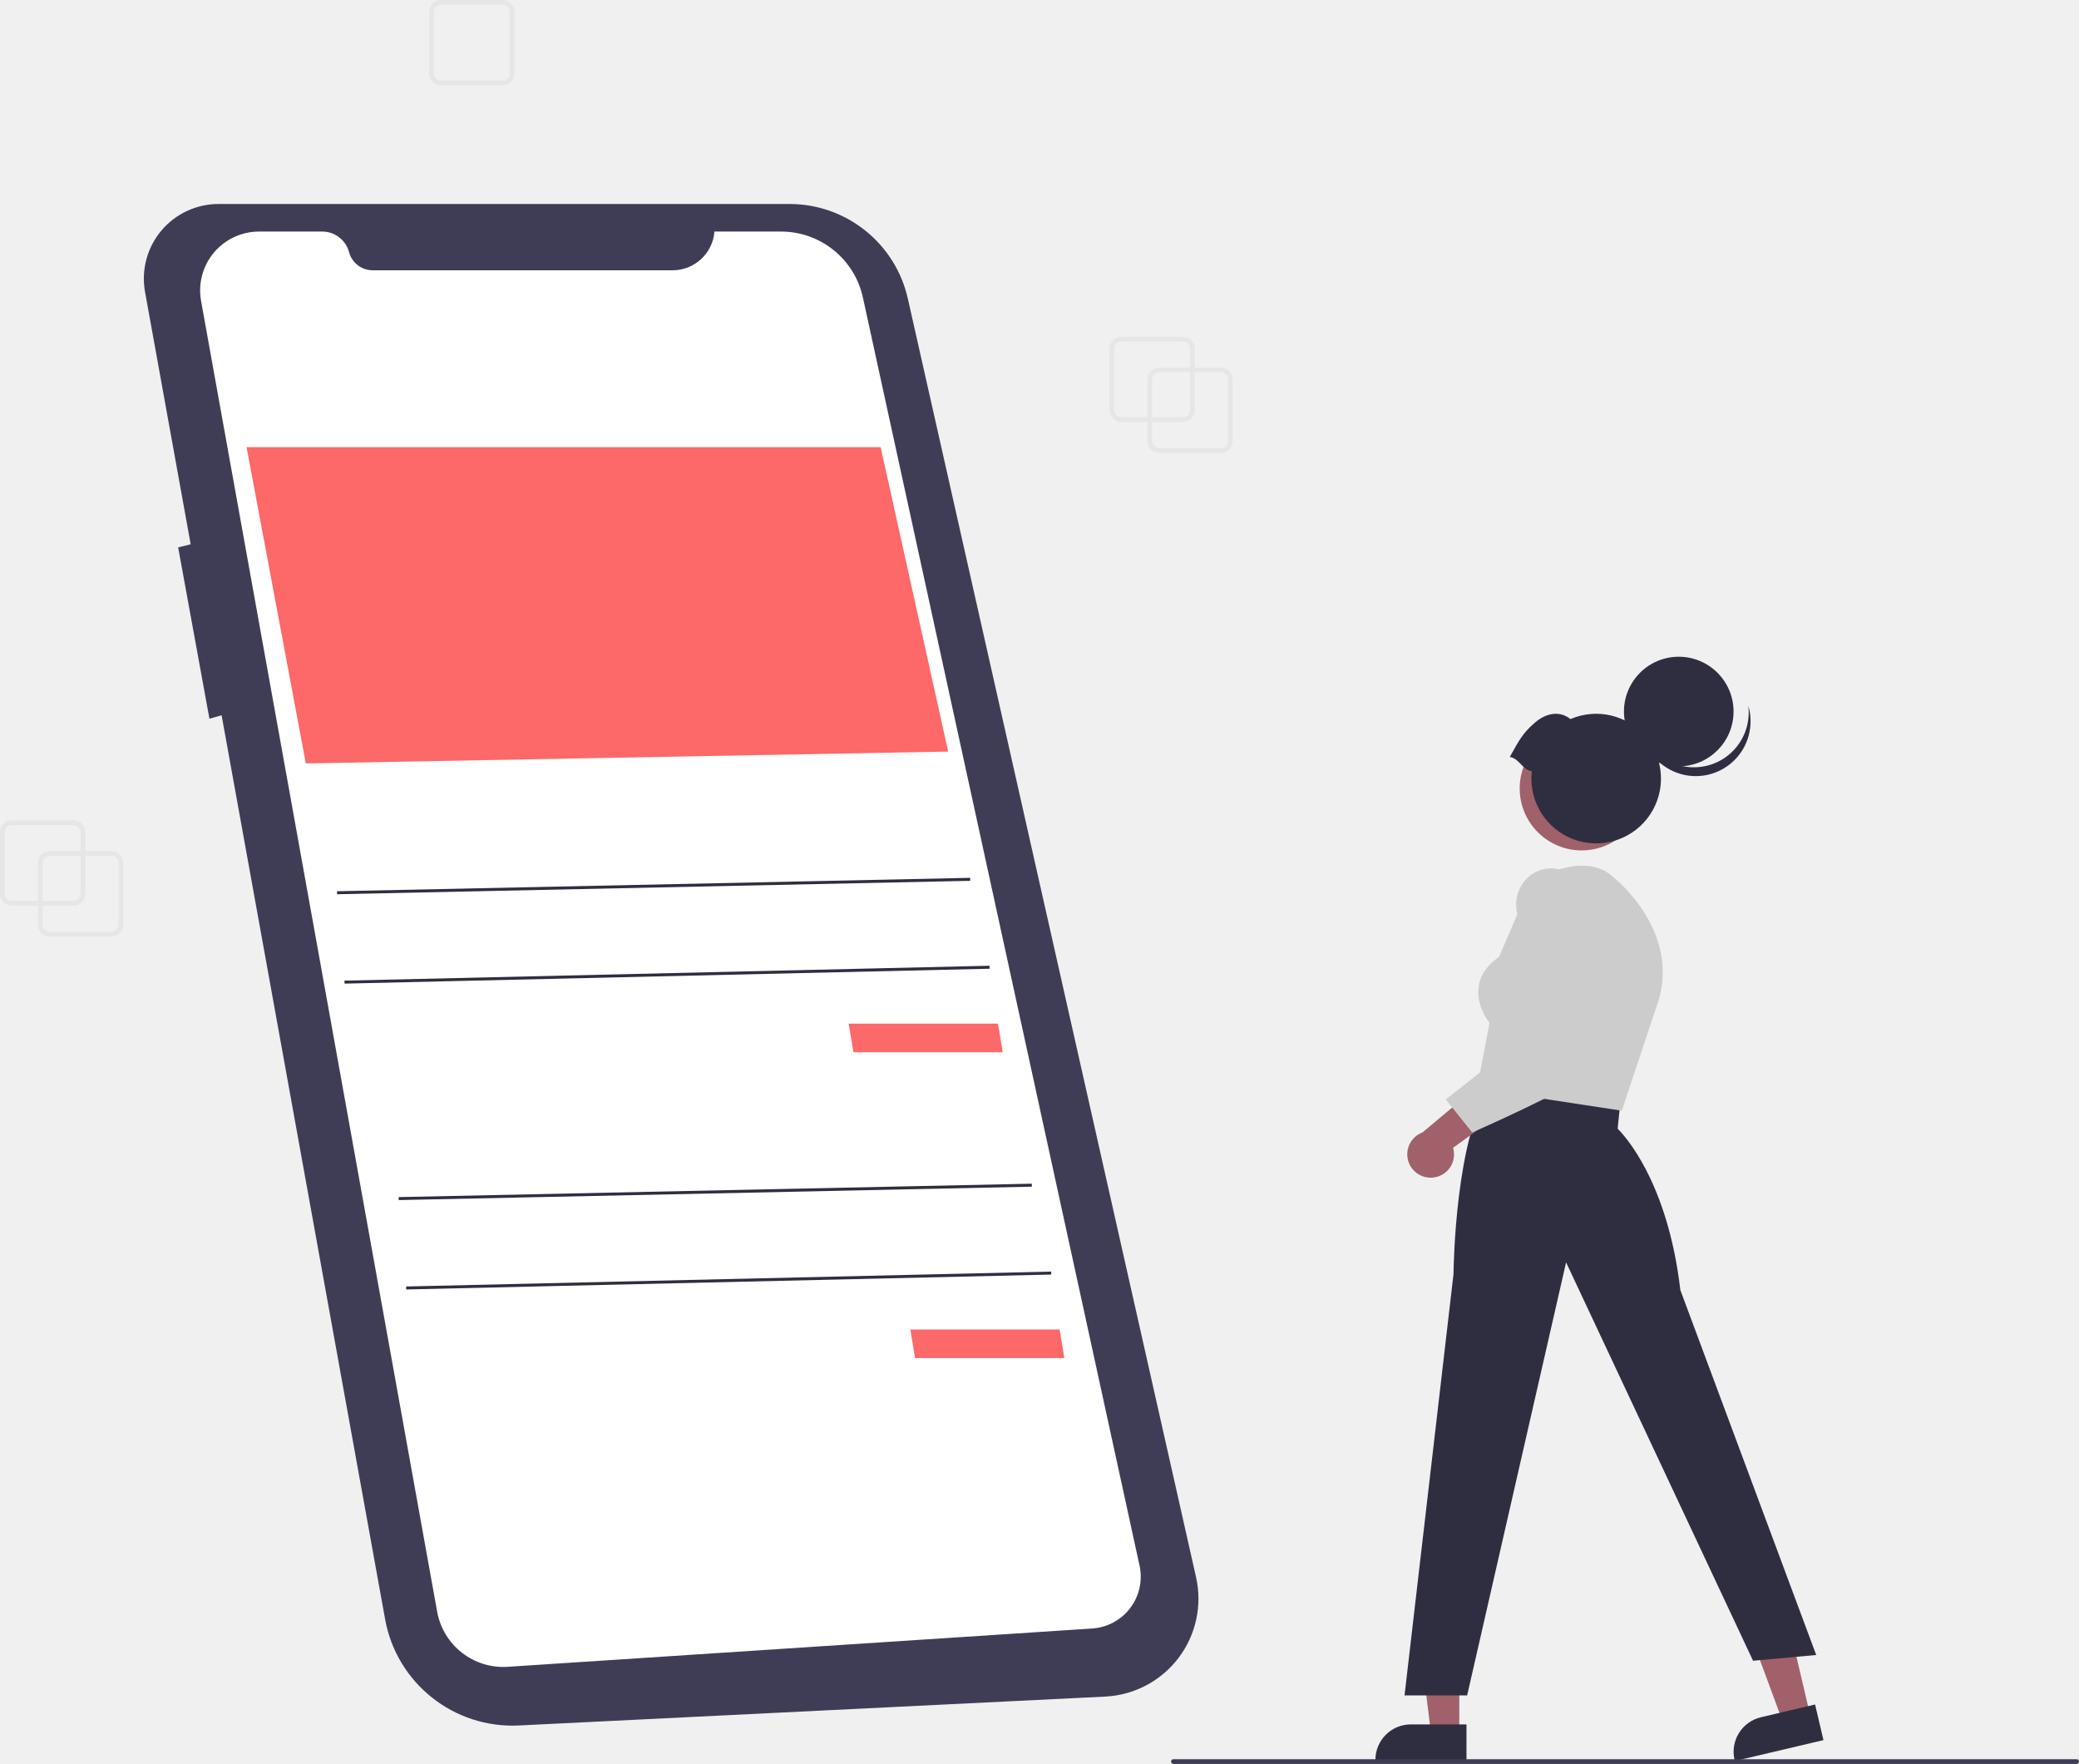
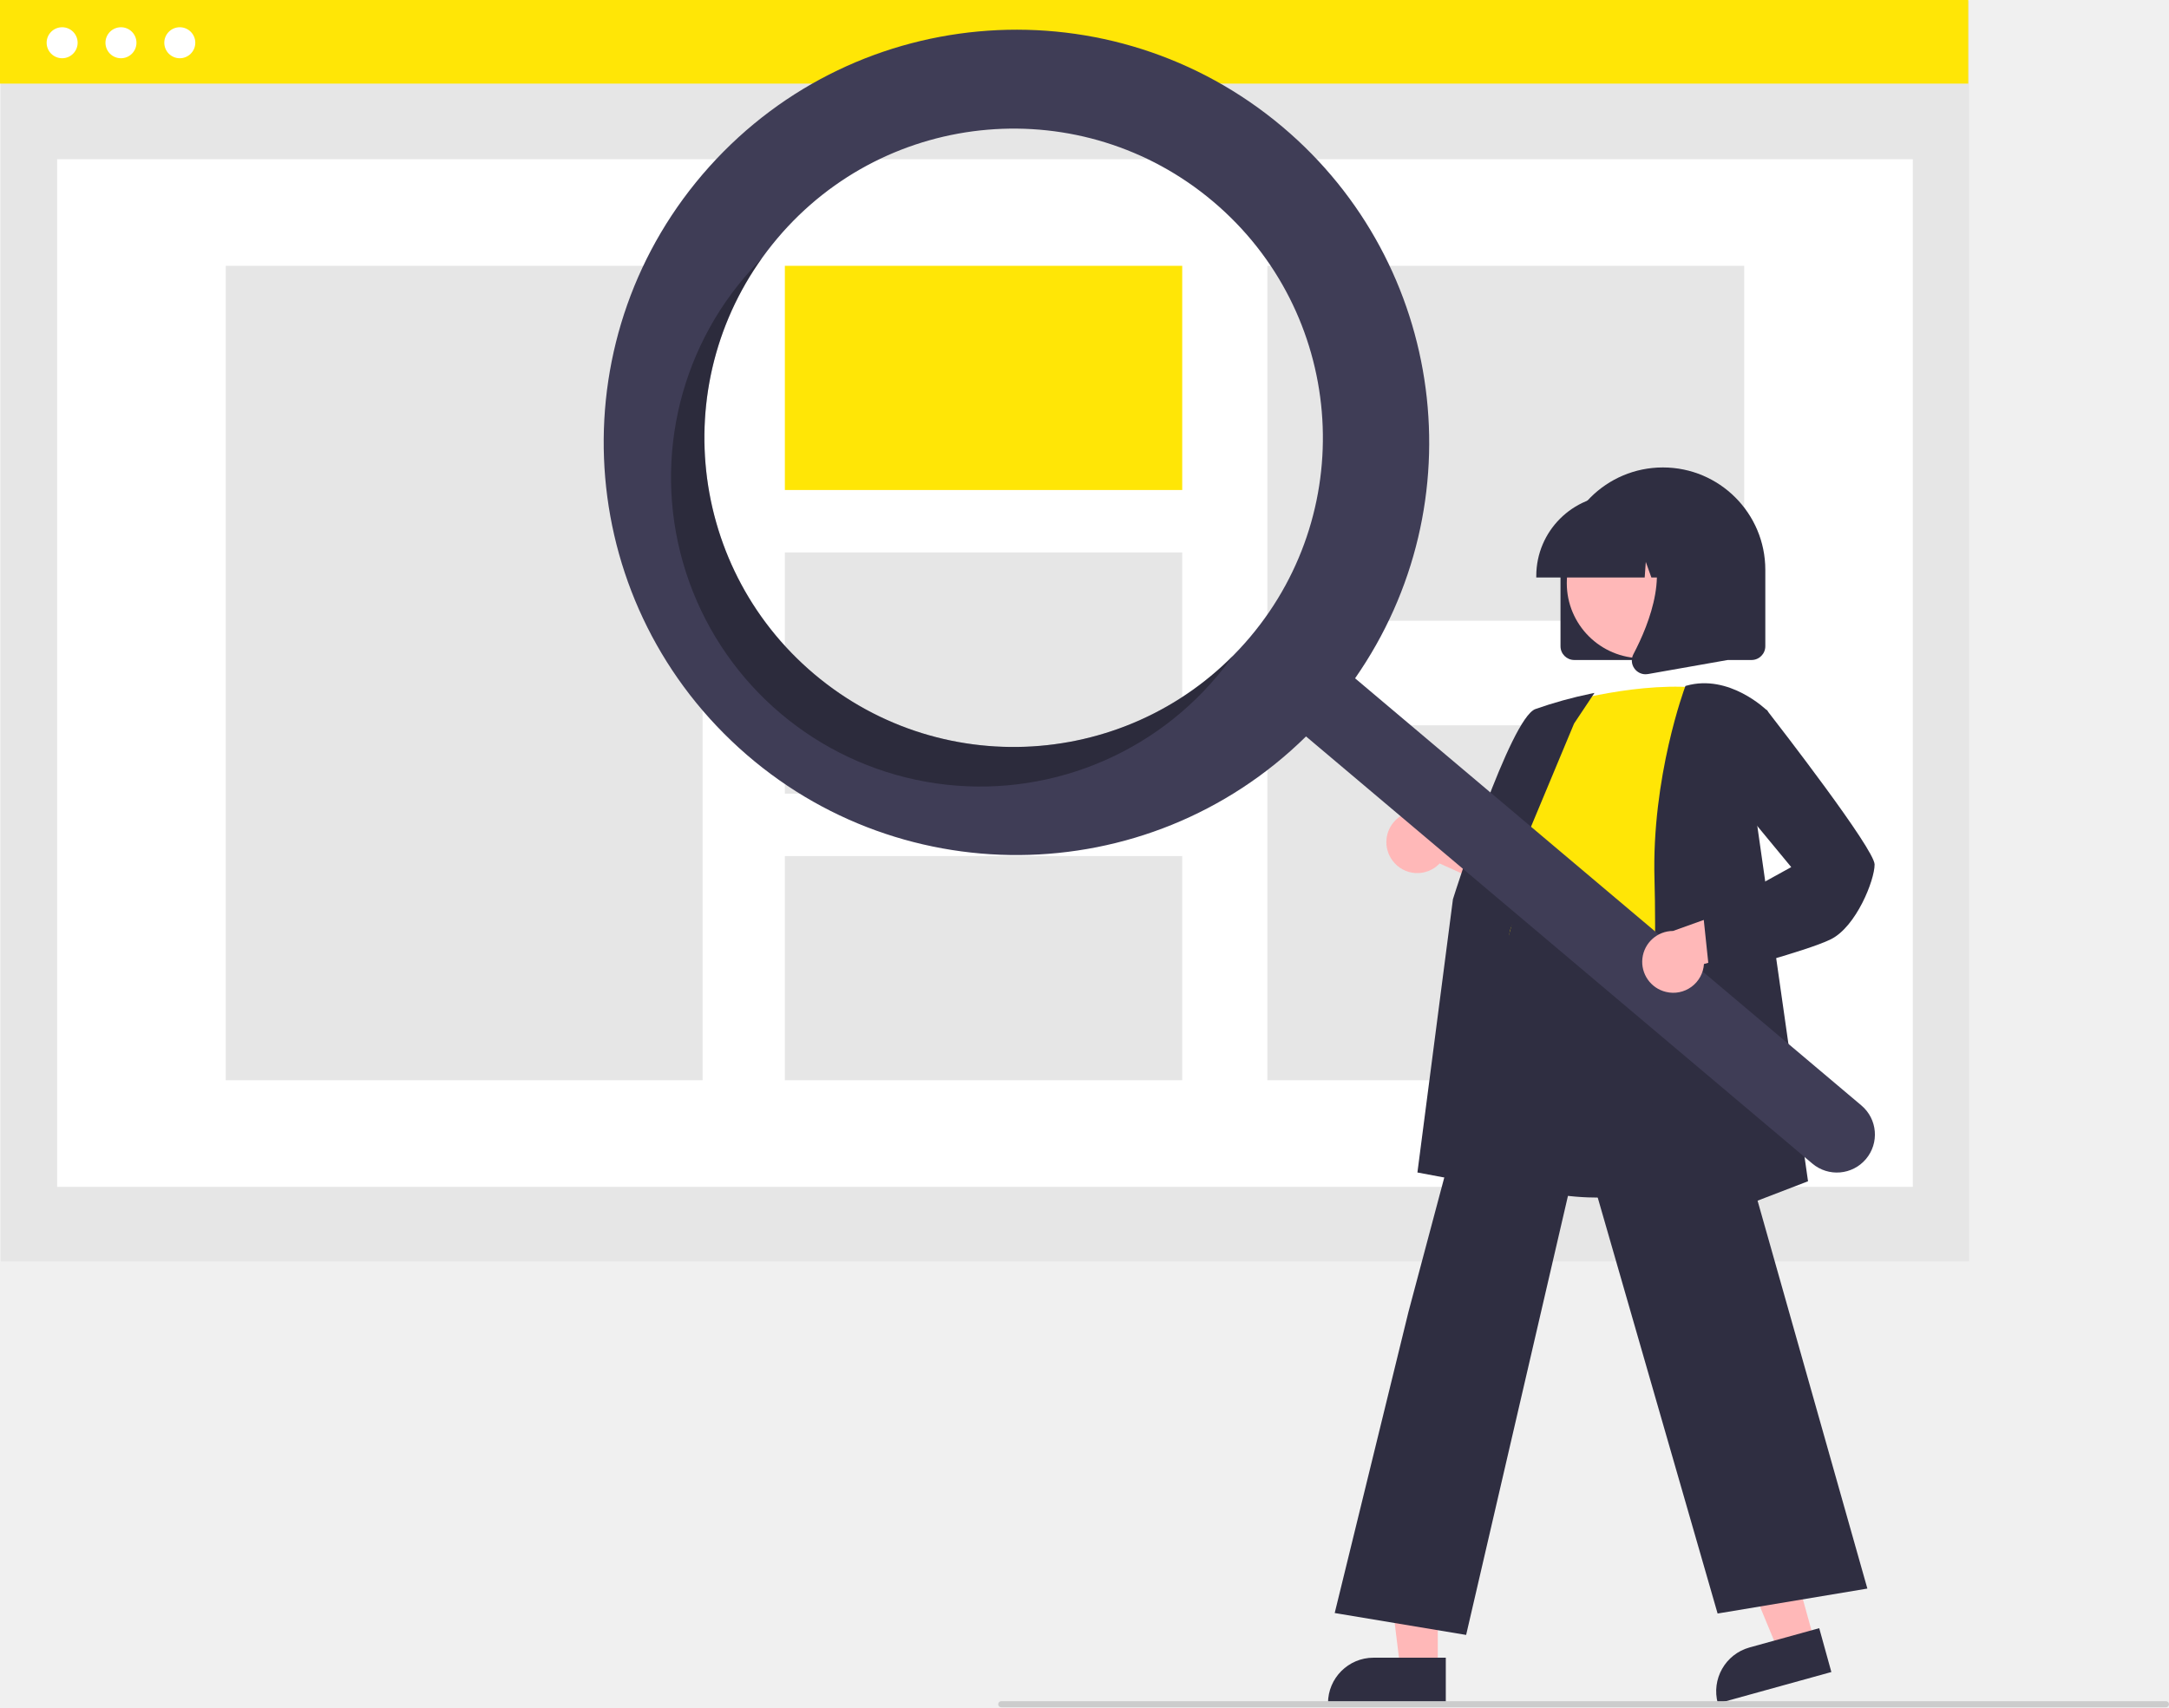
- <svg xmlns="http://www.w3.org/2000/svg" id="b142cff6-7277-4db1-8c84-b82a10fcabd4" data-name="Layer 1" width="876.972" height="744" viewBox="0 0 876.972 744">
-   <path d="M676.514,269h-26a5.006,5.006,0,0,1-5-5V238a5.006,5.006,0,0,1,5-5h26a5.006,5.006,0,0,1,5,5v26A5.006,5.006,0,0,1,676.514,269Zm-26-34a3.003,3.003,0,0,0-3,3v26a3.003,3.003,0,0,0,3,3h26a3.003,3.003,0,0,0,3-3V238a3.003,3.003,0,0,0-3-3Z" transform="translate(-161.5138 -78)" fill="#e6e6e6" />
-   <path d="M373.514,114h-26a5.006,5.006,0,0,1-5-5V83a5.006,5.006,0,0,1,5-5h26a5.006,5.006,0,0,1,5,5v26A5.006,5.006,0,0,1,373.514,114Zm-26-34a3.003,3.003,0,0,0-3,3v26a3.003,3.003,0,0,0,3,3h26a3.003,3.003,0,0,0,3-3V83a3.003,3.003,0,0,0-3-3Z" transform="translate(-161.5138 -78)" fill="#e6e6e6" />
-   <path d="M660.514,256h-26a5.006,5.006,0,0,1-5-5V225a5.006,5.006,0,0,1,5-5h26a5.006,5.006,0,0,1,5,5v26A5.006,5.006,0,0,1,660.514,256Zm-26-34a3.003,3.003,0,0,0-3,3v26a3.003,3.003,0,0,0,3,3h26a3.003,3.003,0,0,0,3-3V225a3.003,3.003,0,0,0-3-3Z" transform="translate(-161.5138 -78)" fill="#e6e6e6" />
-   <path d="M208.514,473h-26a5.006,5.006,0,0,1-5-5V442a5.006,5.006,0,0,1,5-5h26a5.006,5.006,0,0,1,5,5v26A5.006,5.006,0,0,1,208.514,473Zm-26-34a3.003,3.003,0,0,0-3,3v26a3.003,3.003,0,0,0,3,3h26a3.003,3.003,0,0,0,3-3V442a3.003,3.003,0,0,0-3-3Z" transform="translate(-161.5138 -78)" fill="#e6e6e6" />
-   <path d="M192.514,460h-26a5.006,5.006,0,0,1-5-5V429a5.006,5.006,0,0,1,5-5h26a5.006,5.006,0,0,1,5,5v26A5.006,5.006,0,0,1,192.514,460Zm-26-34a3.003,3.003,0,0,0-3,3v26a3.003,3.003,0,0,0,3,3h26a3.003,3.003,0,0,0,3-3V429a3.003,3.003,0,0,0-3-3Z" transform="translate(-161.5138 -78)" fill="#e6e6e6" />
-   <path d="M253.943,164.039H494.559a51.15,51.15,0,0,1,49.898,39.901L666.035,743.206a41.34,41.34,0,0,1-38.294,50.382L380.386,805.776A54.615,54.615,0,0,1,323.956,760.948l-68.967-381.268-5.131,1.466-13.196-72.265,5.281-1.32L222.693,201.136a31.493,31.493,0,0,1,31.25-37.097Z" transform="translate(-161.5138 -78)" fill="#3f3d56" />
-   <path d="M462.882,175.664h28.087a35.349,35.349,0,0,1,34.536,27.813L642.204,738.345a21.903,21.903,0,0,1-19.967,26.525l-246.554,16.159a28.367,28.367,0,0,1-29.773-23.277L246.33,204.914a24.846,24.846,0,0,1,24.452-29.25h26.645a11.726,11.726,0,0,1,11.323,8.677h0a10.352,10.352,0,0,0,9.996,7.661H445.239a17.695,17.695,0,0,0,17.643-16.338Z" transform="translate(-161.5138 -78)" fill="#fff" />
-   <polygon points="104 188.606 371.476 188.606 399.971 317 129 322 104 188.606" fill="#fd6868" />
-   <polygon points="358 431.754 420.971 431.754 422.971 443.809 360 443.809 358 431.754" fill="#fd6868" />
-   <rect x="303.667" y="451.084" width="267.125" height="1.257" transform="translate(-170.9793 -68.64185) rotate(-1.21314)" fill="#2f2e41" />
-   <rect x="306.803" y="488.473" width="272.164" height="1.257" transform="translate(-172.6883 -67.64407) rotate(-1.32299)" fill="#2f2e41" />
-   <polygon points="384 560.754 446.971 560.754 448.971 572.809 386 572.809 384 560.754" fill="#fd6868" />
-   <rect x="329.667" y="580.084" width="267.125" height="1.257" transform="translate(-173.7046 -68.06247) rotate(-1.21314)" fill="#2f2e41" />
-   <rect x="332.803" y="617.473" width="272.164" height="1.257" transform="translate(-175.6598 -67.00938) rotate(-1.32299)" fill="#2f2e41" />
-   <polygon points="615.56 731.207 603.645 731.206 597.977 685.249 615.562 685.25 615.56 731.207" fill="#a0616a" />
-   <path d="M780.112,820.757l-38.419-.001v-.486a14.954,14.954,0,0,1,14.954-14.953h.001l23.465.001Z" transform="translate(-161.5138 -78)" fill="#2f2e41" />
-   <polygon points="763.576 723.405 751.979 726.136 735.926 682.702 753.043 678.671 763.576 723.405" fill="#a0616a" />
-   <path d="M930.695,811.951l-37.396,8.806-.111-.473a14.954,14.954,0,0,1,11.127-17.983l.001-0,22.84-5.378Z" transform="translate(-161.5138 -78)" fill="#2f2e41" />
-   <path d="M774.639,615.366c.023-2.395.732-58.915,16.225-80.286l.229-.315,53.992,7.449-1.207,11.863c2.375,2.31,21.055,21.83,26.449,68.054l57.308,153.915-26.642,2.422L822.127,610.449,780.392,793.084H753.981Z" transform="translate(-161.5138 -78)" fill="#2f2e41" />
-   <path d="M784.539,537.165l5.278-27.708c-1.033-1.33-5.611-7.717-4.592-15.204.665-4.884,3.58-9.167,8.668-12.734l13.68-31.92.184-.108c.921-.543,22.703-13.138,34.577-1.255.297.23,29.533,23.438,17.793,54.746L845.633,546.467Z" transform="translate(-161.5138 -78)" fill="#ccc" />
-   <path d="M766.177,574.652a9.798,9.798,0,0,0,8.275-12.54l28.251-20.354-16.912-6.433-24.235,20.315a9.851,9.851,0,0,0,4.62,19.012Z" transform="translate(-161.5138 -78)" fill="#a0616a" />
-   <path d="M771.369,541.725l43.13-33.981-12.822-43.808a15.74,15.74,0,0,1,1.589-12.458,14.558,14.558,0,0,1,9.546-6.891c7.383-1.562,14.086,2.572,19.917,12.29l.044.088c.965,2.358,23.434,57.901,6.277,69.779-16.783,11.619-55.699,28.532-56.091,28.703l-.456.197Z" transform="translate(-161.5138 -78)" fill="#ccc" />
-   <circle cx="667.177" cy="332.556" r="26.128" fill="#a0616a" />
-   <circle cx="708.139" cy="300.114" r="23.114" fill="#2f2e41" />
-   <path d="M889.59,397.255a23.116,23.116,0,0,1-35.695-12.137,23.116,23.116,0,1,0,45.09-9.479A23.107,23.107,0,0,1,889.59,397.255Z" transform="translate(-161.5138 -78)" fill="#2f2e41" />
-   <path d="M798.37,397.28c4.035-7.224,5.579-10.242,10.782-14.635,4.601-3.885,10.26-5.026,14.825-1.345a27.336,27.336,0,1,1-16.494,25.092,27.562,27.562,0,0,1,.186-3.091C803.702,402.745,802.338,397.837,798.37,397.28Z" transform="translate(-161.5138 -78)" fill="#2f2e41" />
-   <path d="M1037.486,822h-381a1,1,0,0,1,0-2h381a1,1,0,0,1,0,2Z" transform="translate(-161.5138 -78)" fill="#3f3d56" />
+ <svg xmlns="http://www.w3.org/2000/svg" width="709.533" height="558.594" viewBox="0 0 709.533 558.594" role="img" artist="Katerina Limpitsouni" source="https://undraw.co/">
+   <rect x="0.275" y="0.365" width="643.862" height="412.358" fill="#e6e6e6" />
+   <rect x="18.686" y="52.085" width="607.039" height="336.243" fill="#fff" />
+   <rect width="643.862" height="27.354" fill="#ffe606" />
+   <circle cx="20.327" cy="13.985" r="5.07" fill="#fff" />
+   <circle cx="39.571" cy="13.985" r="5.07" fill="#fff" />
+   <circle cx="58.814" cy="13.985" r="5.07" fill="#fff" />
+   <rect x="73.844" y="86.973" width="155.981" height="266.467" fill="#e6e6e6" />
+   <rect x="256.75" y="86.973" width="129.984" height="73.348" fill="#ffe606" />
+   <rect x="256.75" y="180.747" width="129.984" height="78.919" fill="#e6e6e6" />
+   <rect x="256.75" y="280.092" width="129.984" height="73.348" fill="#e6e6e6" />
+   <rect x="414.587" y="86.973" width="155.981" height="116.125" fill="#e6e6e6" />
+   <rect x="414.587" y="237.315" width="155.981" height="116.125" fill="#e6e6e6" />
+   <path d="M755.712,382.143v-25a33.5,33.5,0,1,1,67,0v25a4.505,4.505,0,0,1-4.5,4.5h-58A4.505,4.505,0,0,1,755.712,382.143Z" transform="translate(-245.2337 -170.7031)" fill="#2f2e41" />
+   <polygon points="593.514 536.786 581.698 540.056 563.462 496.038 580.901 491.212 593.514 536.786" fill="#ffb8b8" />
+   <path d="M819.385,708.282h23.644a0,0,0,0,1,0,0v14.887a0,0,0,0,1,0,0H804.498a0,0,0,0,1,0,0v0A14.887,14.887,0,0,1,819.385,708.282Z" transform="translate(-406.293 74.94457) rotate(-15.46951)" fill="#2f2e41" />
+   <polygon points="470.328 545.875 458.068 545.875 452.235 498.587 470.33 498.587 470.328 545.875" fill="#ffb8b8" />
+   <path d="M449.311,542.372h23.644a0,0,0,0,1,0,0v14.887a0,0,0,0,1,0,0H434.424a0,0,0,0,1,0,0v0A14.887,14.887,0,0,1,449.311,542.372Z" fill="#2f2e41" />
+   <path d="M700.778,452.301a10.056,10.056,0,0,0,15.392.917l32.59,14.658L745.796,449.545l-30.494-11.109a10.11,10.11,0,0,0-14.524,13.865Z" transform="translate(-245.2337 -170.7031)" fill="#ffb8b8" />
+   <path d="M768.492,562.539c-10.239,0-20.839-1.525-29.749-6.062a38.416,38.416,0,0,1-19.709-23.565c-4.642-14.699,1.211-29.14,6.871-43.105,3.508-8.654,6.821-16.827,7.68-24.884l.3-2.86c1.339-12.848,2.495-23.943,8.897-28.105,3.318-2.157,7.78-2.28,13.641-.377l55.045,17.881-2.024,104.49-.334.112C808.823,556.161,789.418,562.539,768.492,562.539Z" transform="translate(-245.2337 -170.7031)" fill="#2f2e41" />
+   <path d="M755.462,401.051s27-8,48-5c0,0-12,66-8,88s-69.5,8.5-54.5-12.5l5-25s-10-10-1-22Z" transform="translate(-245.2337 -170.7031)" fill="#ffe606" />
+   <path d="M742.182,560.558l-33.276-6.239,11.618-89.407c.781-2.496,18.778-59.143,26.952-62.208a139.517,139.517,0,0,1,18.166-5.047l1.184-.237-6.672,10.009-26.564,63.654Z" transform="translate(-245.2337 -170.7031)" fill="#2f2e41" />
+   <path d="M724.843,705.622l-42.995-7.166,24.128-98.524,35.903-134.737.354,2.393c.028.178,3.382,17.78,53.151,9.97l.438-.068.121.426,60.152,212.538-48.99,8.165L762.422,543.551Z" transform="translate(-245.2337 -170.7031)" fill="#2f2e41" />
+   <path d="M784.436,577.29l.027-.756c.03-.84,2.988-84.373,2-117.967-.991-33.709,9.922-62.901,10.032-63.192l.089-.234.241-.069c14.12-4.034,26.369,8.005,26.491,8.127l.172.172-4.021,33.176,17.216,120.642Z" transform="translate(-245.2337 -170.7031)" fill="#2f2e41" />
+   <circle cx="537.095" cy="190.797" r="24.561" fill="#ffb8b8" />
+   <path d="M747.787,359.143a26.53,26.53,0,0,1,26.5-26.5h5a26.53,26.53,0,0,1,26.5,26.5v.5H795.22l-3.604-10.092-.721,10.092h-5.461l-1.818-5.092-.364,5.092H747.787Z" transform="translate(-245.2337 -170.7031)" fill="#2f2e41" />
+   <path d="M779.911,389.454a4.433,4.433,0,0,1-.352-4.707c5.299-10.078,12.717-28.7,2.87-40.185l-.708-.825h28.587V386.658l-25.969,4.582a4.596,4.596,0,0,1-.796.07A4.482,4.482,0,0,1,779.911,389.454Z" transform="translate(-245.2337 -170.7031)" fill="#2f2e41" />
+   <path d="M664.814,212.249a135.02,135.02,0,1,0,7.655,199.403L838.087,551.4a12.442,12.442,0,0,0,16.066-19.003l-.018-.015L688.516,392.634A135.027,135.027,0,0,0,664.814,212.249ZM654.137,379.177a101.158,101.158,0,1,1-12.077-142.548l0,0A101.158,101.158,0,0,1,654.137,379.177Z" transform="translate(-245.2337 -170.7031)" fill="#3f3d56" />
+   <path d="M511.589,391.254a101.163,101.163,0,0,1-17.166-135.989q-2.901,2.922-5.609,6.12A101.158,101.158,0,1,0,643.438,391.856q2.702-3.202,5.089-6.559A101.163,101.163,0,0,1,511.589,391.254Z" transform="translate(-245.2337 -170.7031)" opacity="0.3" style="isolation:isolate" />
+   <path d="M790.214,495.239a10.056,10.056,0,0,0,12.424-9.133l34.433-9.557L823.074,464.346l-30.552,10.947A10.11,10.11,0,0,0,790.214,495.239Z" transform="translate(-245.2337 -170.7031)" fill="#ffb8b8" />
+   <path d="M804.526,490.18,802.43,470.274l28.762-15.869-18.752-22.7L815.5,406.205l7.62-3.266.237.305c3.593,4.62,35.105,45.281,35.105,50.307,0,5.163-6.029,20.323-14.276,24.447-7.956,3.978-37.831,11.709-39.099,12.037Z" transform="translate(-245.2337 -170.7031)" fill="#2f2e41" />
+   <path d="M953.766,729.297h-381a1,1,0,1,1,0-2h381a1,1,0,0,1,0,2Z" transform="translate(-245.2337 -170.7031)" fill="#ccc" />
</svg>
